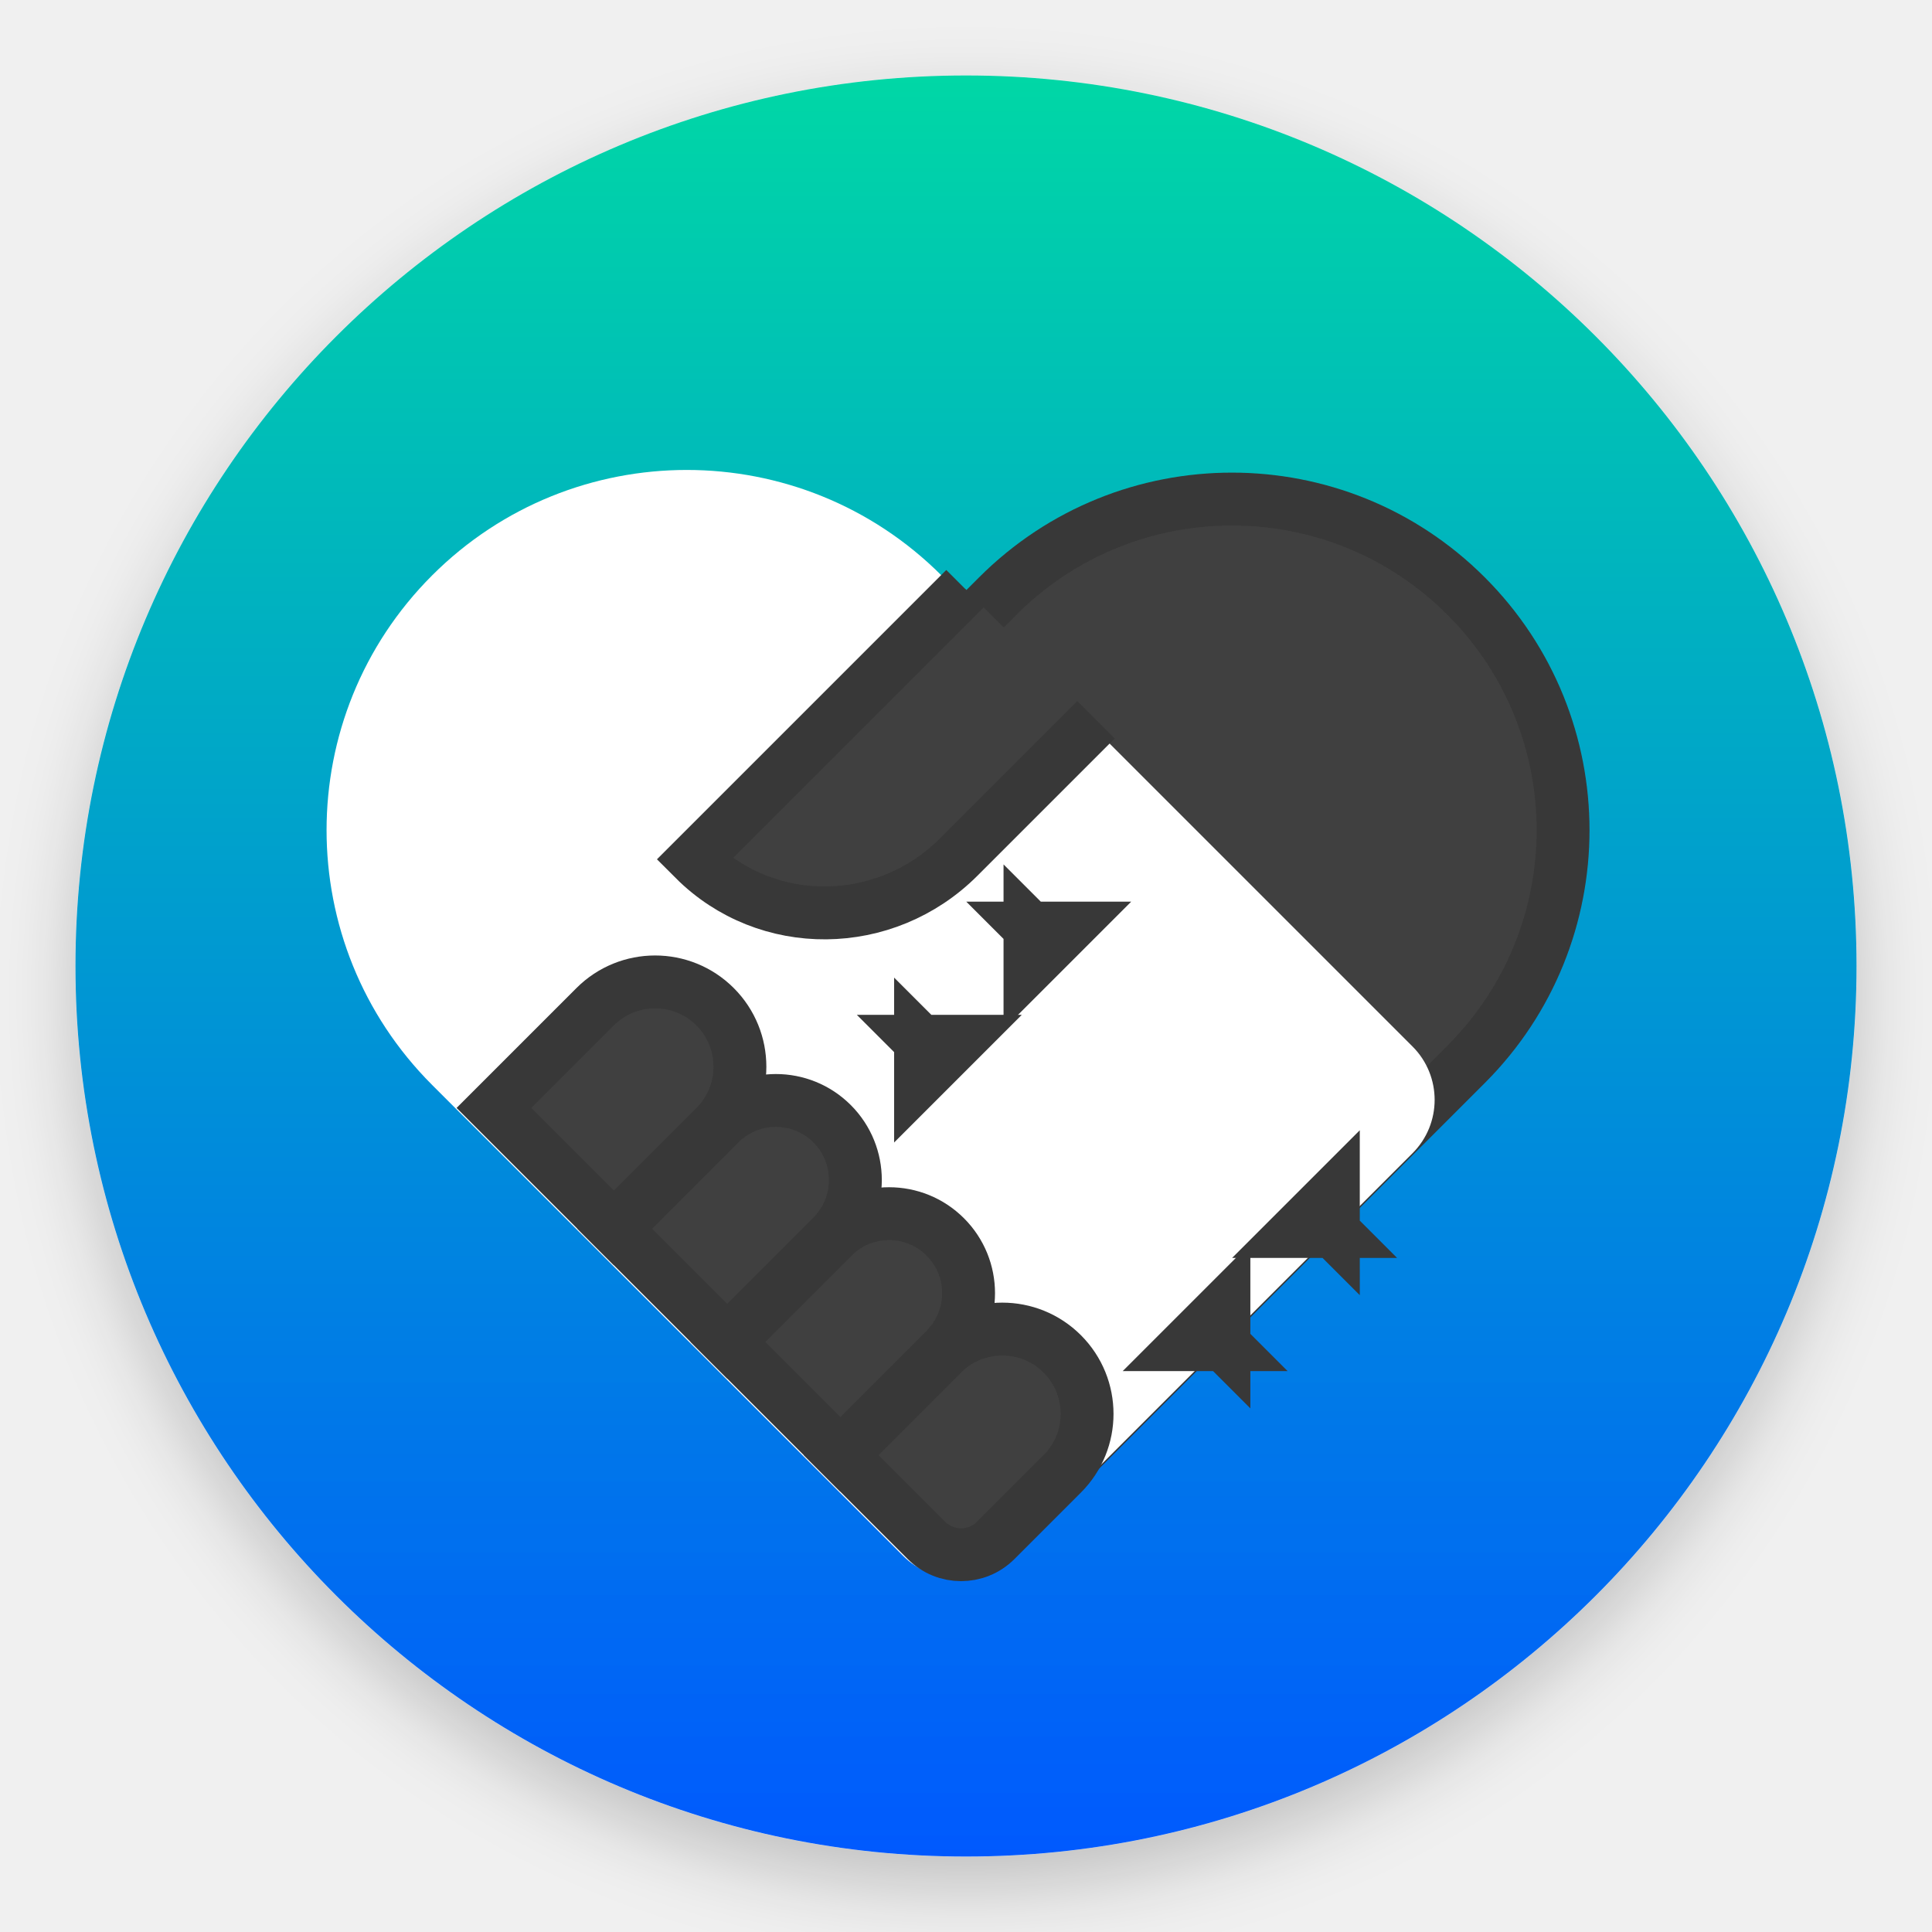
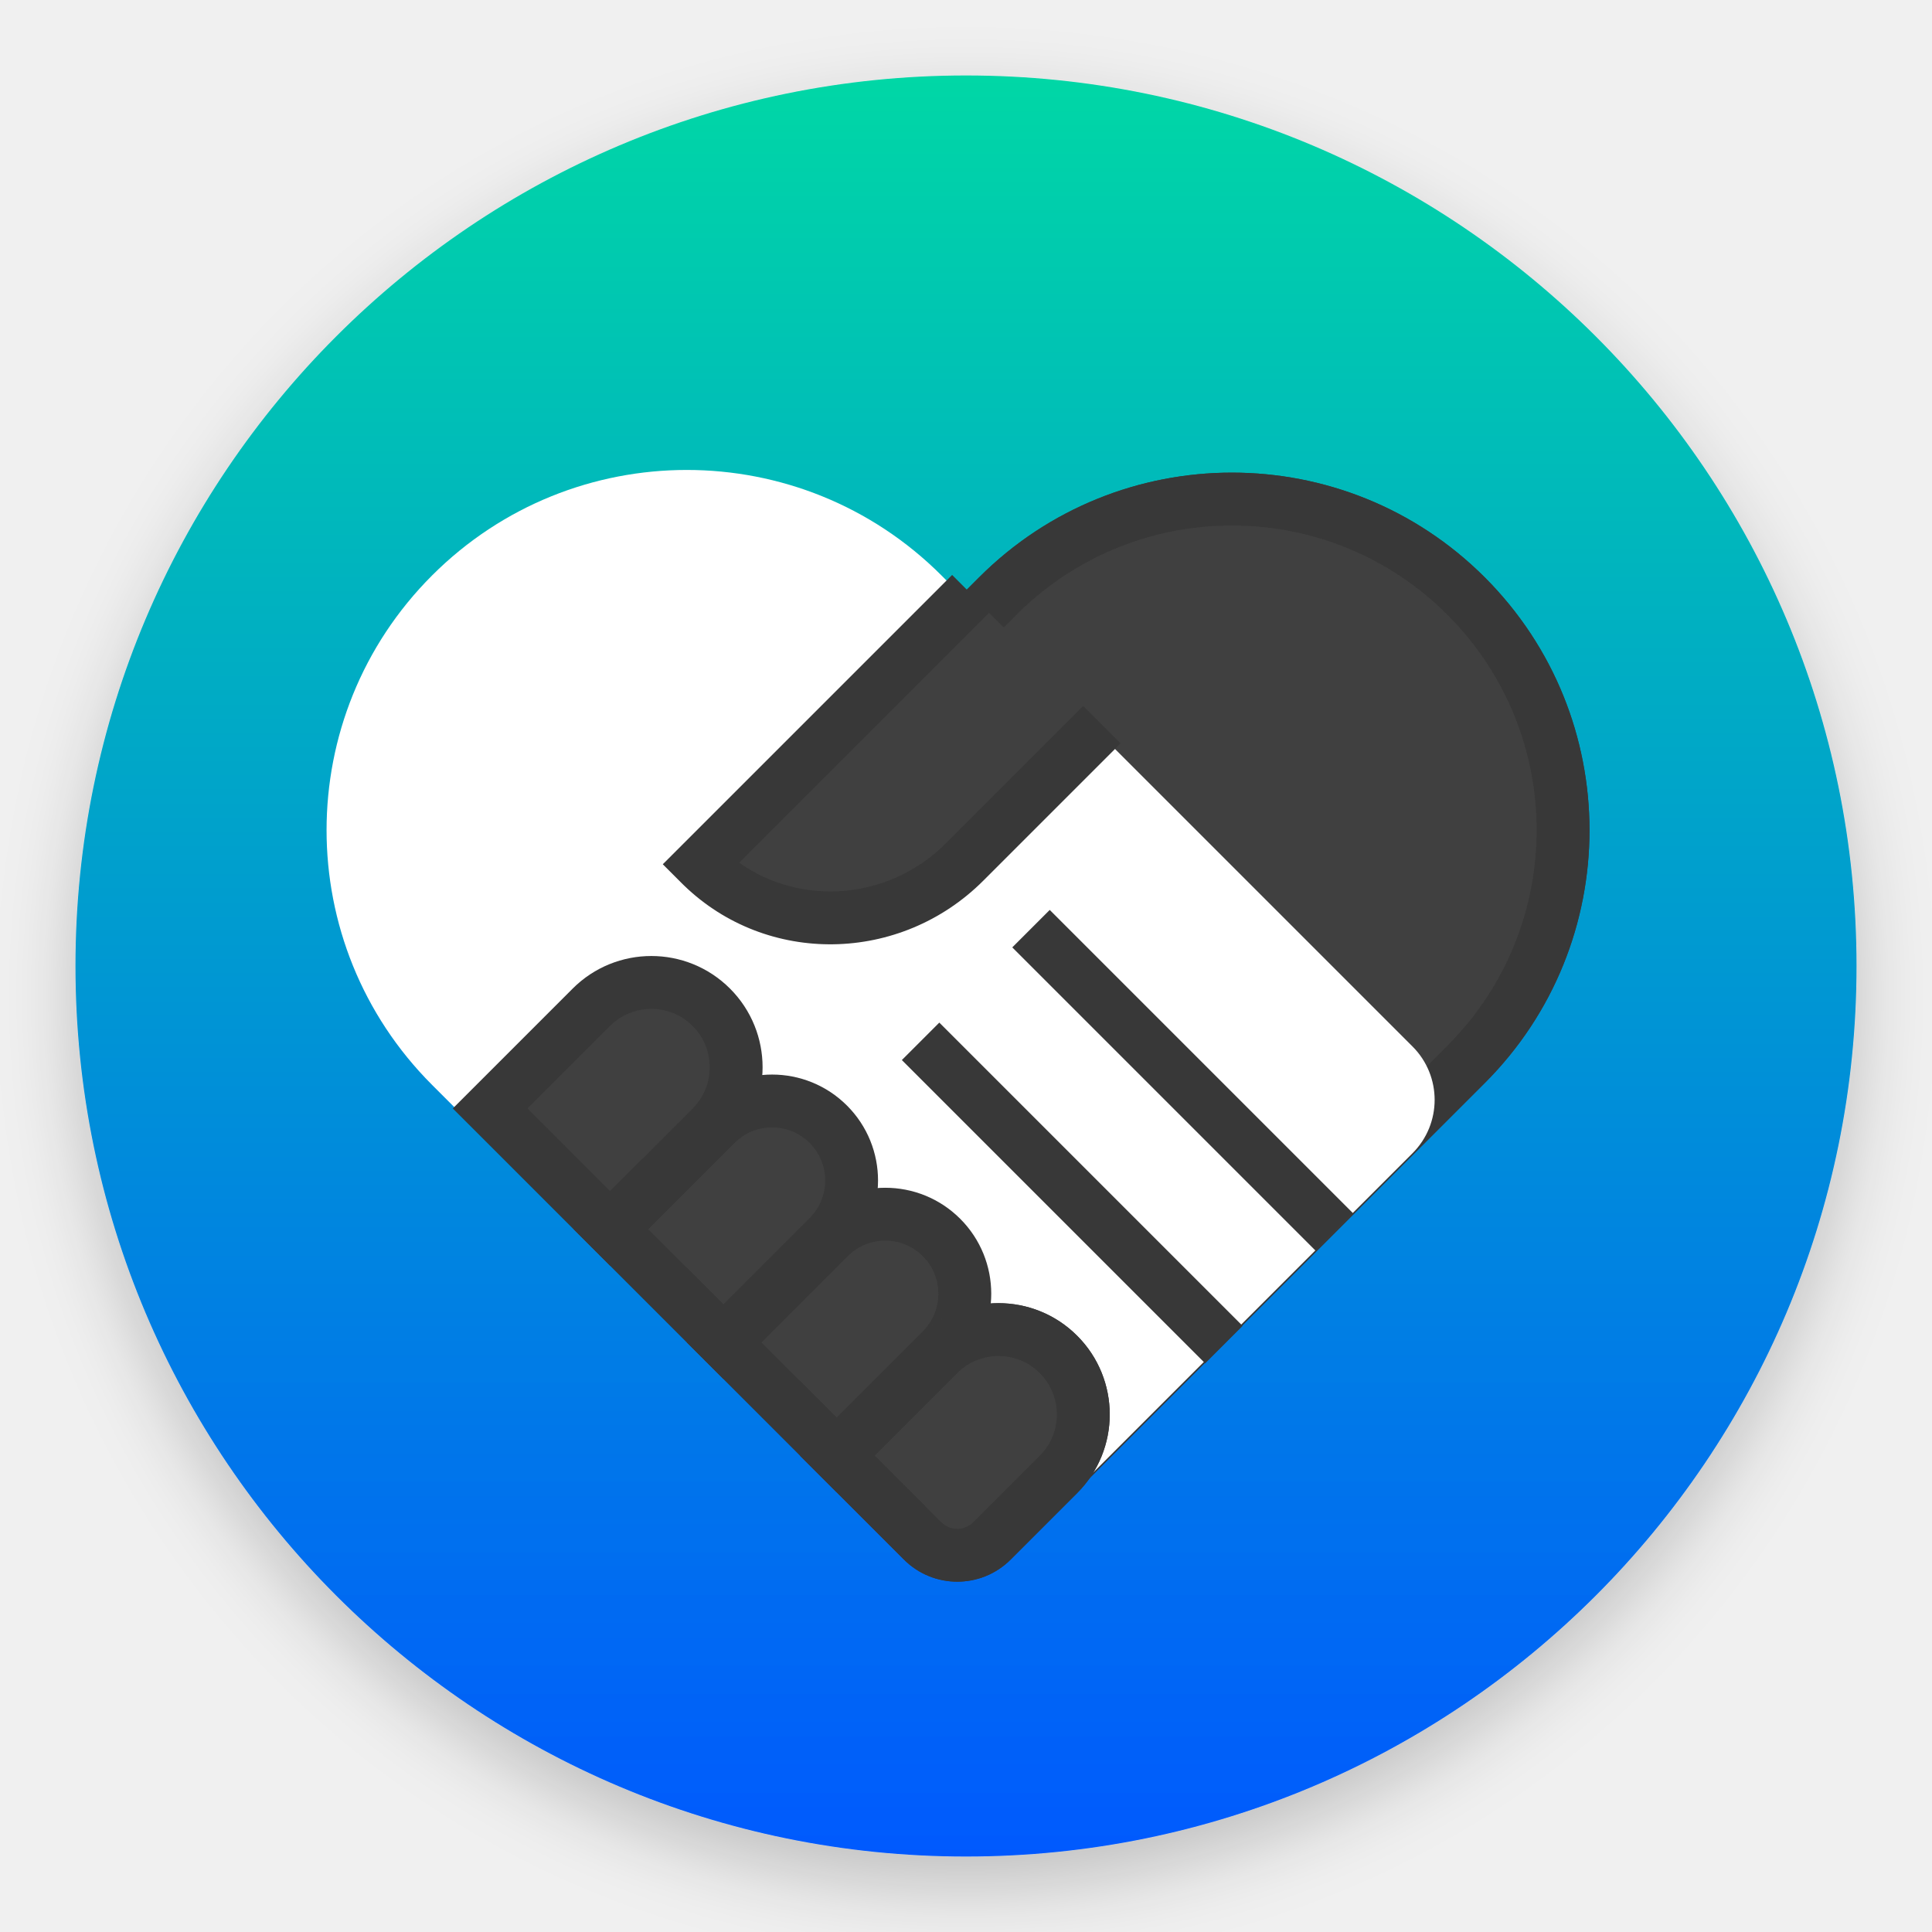
<svg xmlns="http://www.w3.org/2000/svg" width="512" height="512" viewBox="0 0 512 512">
  <defs>
    <filter id="dde-introduction-a" width="122.9%" height="122.9%" x="-11.4%" y="-11.4%" filterUnits="objectBoundingBox">
      <feOffset dy="8" in="SourceAlpha" result="shadowOffsetOuter1" />
      <feGaussianBlur in="shadowOffsetOuter1" result="shadowBlurOuter1" stdDeviation="10" />
-       <feComposite in="shadowBlurOuter1" in2="SourceAlpha" operator="out" result="shadowBlurOuter1" />
      <feColorMatrix in="shadowBlurOuter1" result="shadowMatrixOuter1" values="0 0 0 0 0   0 0 0 0 0   0 0 0 0 0  0 0 0 0.2 0" />
      <feMerge>
        <feMergeNode in="shadowMatrixOuter1" />
        <feMergeNode in="SourceGraphic" />
      </feMerge>
    </filter>
    <linearGradient id="dde-introduction-b" x1="42.153%" x2="42.153%" y1="0%" y2="100%">
      <stop offset="0%" stop-color="#00D8A5" />
      <stop offset="100%" stop-color="#0058FF" />
    </linearGradient>
  </defs>
  <g fill="none" fill-rule="evenodd" filter="url(#dde-introduction-a)" transform="translate(20 20)">
    <circle cx="236" cy="236" r="236" fill="url(#dde-introduction-b)" />
    <g transform="translate(27 65)">
-       <path fill="#404040" stroke="#373737" stroke-width="14" d="M155.483,310.243 L318.002,310.243 C325.182,310.243 331.002,304.422 331.002,297.243 L331.002,120.002 C331.002,71.534 291.711,32.243 243.243,32.243 C194.774,32.243 155.483,71.534 155.483,120.002 L155.483,310.243 Z" transform="rotate(45 243.243 171.243)" />
+       <path fill="#404040" d="M243.243,25.243 C295.577,25.243 338.002,67.668 338.002,120.002 L338.002,297.243 C338.002,308.288 329.048,317.243 318.002,317.243 L148.483,317.243 L148.483,317.243 L148.483,120.002 C148.483,67.668 190.908,25.243 243.243,25.243 Z" transform="rotate(45 243.243 171.243)" />
+       <path fill="#373737" fill-rule="nonzero" d="M243.243,25.243 C295.577,25.243 338.002,67.668 338.002,120.002 L338.002,297.243 C338.002,308.288 329.048,317.243 318.002,317.243 L148.483,317.243 L148.483,120.002 C148.483,67.668 190.908,25.243 243.243,25.243 Z M243.243,39.243 C199.086,39.243 163.207,74.681 162.494,118.667 L162.483,120.002 L162.483,303.243 L318.002,303.243 C321.241,303.243 323.88,300.677 323.998,297.468 L324.002,297.243 L324.002,120.002 C324.002,75.4 287.845,39.243 243.243,39.243 Z" transform="rotate(45 243.243 171.243)" />
      <path fill="#FFF" d="M120.201,75.278 L296.739,75.278 C307.785,75.278 316.739,84.232 316.739,95.278 L316.739,246.201 C316.739,257.246 307.785,266.201 296.739,266.201 L120.201,266.201 C67.479,266.201 24.739,223.461 24.739,170.739 C24.739,118.017 67.479,75.278 120.201,75.278 Z" transform="rotate(45 170.74 170.74)" />
-       <path fill="#606060" stroke="#373737" stroke-width="14" d="M315.989,201.134 L322.989,201.134 L315.989,194.134 L315.989,201.134 Z M315.989,201.172 L315.989,208.172 L322.989,201.172 L315.989,201.172 Z M216.316,201.172 L209.316,201.172 L216.316,208.172 L216.316,201.172 Z M216.316,201.134 L216.316,194.134 L209.316,201.134 L216.316,201.134 Z" transform="rotate(45 266.153 201.153)" />
-       <path fill="#606060" stroke="#373737" stroke-width="14" d="M286.989,231.134 L293.989,231.134 L286.989,224.134 L286.989,231.134 Z M286.989,231.172 L286.989,238.172 L293.989,231.172 L286.989,231.172 Z M187.316,231.172 L180.316,231.172 L187.316,238.172 L187.316,231.172 Z M187.316,231.134 L187.316,224.134 L180.316,231.134 L187.316,231.134 Z" transform="rotate(45 237.153 231.153)" />
-       <path fill="#404040" stroke="#373737" stroke-width="14" d="M98.671,233.354 L143.633,233.354 L143.633,195.431 C143.633,183.015 133.568,172.95 121.152,172.95 C108.736,172.95 98.671,183.015 98.671,195.431 L98.671,233.354 Z" transform="rotate(45 121.152 203.152)" />
-       <path fill="#404040" stroke="#373737" stroke-width="14" d="M131.082,264.361 L173.236,264.361 L173.236,225.034 C173.236,213.394 163.8,203.957 152.159,203.957 C140.519,203.957 131.082,213.394 131.082,225.034 L131.082,264.361 Z" transform="rotate(45 152.16 234.16)" />
-       <path fill="#404040" stroke="#373737" stroke-width="14" d="M161.082,294.361 L203.236,294.361 L203.236,255.034 C203.236,243.394 193.8,233.957 182.159,233.957 C170.519,233.957 161.082,243.394 161.082,255.034 L161.082,294.361 Z" transform="rotate(45 182.16 264.16)" />
-       <path fill="#404040" stroke="#373737" stroke-width="14" d="M190.671,325.354 L222.633,325.354 C229.812,325.354 235.633,319.533 235.633,312.354 L235.633,287.431 C235.633,275.015 225.568,264.95 213.152,264.95 C200.736,264.95 190.671,275.015 190.671,287.431 L190.671,325.354 Z" transform="rotate(45 213.152 295.152)" />
-       <path fill="#404040" stroke="#373737" stroke-width="14" d="M214.8,73.517 L214.8,124.947 C214.8,152.562 192.802,174.949 165.666,174.949 L165.666,73.517 L165.666,73.517" transform="rotate(45 190.233 124.233)" />
+       <polygon fill="#373737" points="209.58 194.275 323.253 194.275 323.253 208.313 209.58 208.313" transform="rotate(45 266.416 201.294)" />
+       <polygon fill="#373737" points="180.316 224.134 293.989 224.134 293.989 238.172 180.316 238.172" transform="rotate(45 237.153 231.153)" />
+       <path fill="#404040" stroke="#373737" stroke-width="14" d="M120.152,173.091 C126.36,173.091 131.98,175.607 136.048,179.675 C140.116,183.744 142.633,189.364 142.633,195.572 L142.633,195.572 L142.633,233.495 L97.671,233.495 L97.671,195.572 C97.671,189.364 100.187,183.744 104.255,179.675 C108.324,175.607 113.944,173.091 120.152,173.091 Z" transform="rotate(45 120.152 203.293)" />
+       <path fill="#404040" stroke="#373737" stroke-width="14" d="M151.159,204.098 C156.979,204.098 162.249,206.457 166.063,210.271 C169.877,214.086 172.236,219.355 172.236,225.175 L172.236,225.175 L172.236,264.502 L130.082,264.502 L130.082,225.175 C130.082,219.355 132.441,214.086 136.255,210.271 C140.07,206.457 145.339,204.098 151.159,204.098 Z" transform="rotate(45 151.16 234.3)" />
+       <path fill="#404040" stroke="#373737" stroke-width="14" d="M181.159,234.098 C186.979,234.098 192.249,236.457 196.063,240.271 C199.877,244.086 202.236,249.355 202.236,255.175 L202.236,255.175 L202.236,294.502 L160.082,294.502 L160.082,255.175 C160.082,249.355 162.441,244.086 166.255,240.271 C170.07,236.457 175.339,234.098 181.159,234.098 Z" transform="rotate(45 181.16 264.3)" />
+       <path fill="#404040" d="M212.152,258.091 C228.434,258.091 241.633,271.29 241.633,287.572 L241.633,312.495 C241.633,323.54 232.678,332.495 221.633,332.495 L182.671,332.495 L182.671,332.495 L182.671,287.572 C182.671,271.29 195.87,258.091 212.152,258.091 Z" transform="rotate(45 212.152 295.293)" />
+       <path fill="#373737" fill-rule="nonzero" d="M212.152,258.091 C228.434,258.091 241.633,271.29 241.633,287.572 L241.633,312.495 C241.633,323.54 232.678,332.495 221.633,332.495 L182.671,332.495 L182.671,287.572 C182.671,271.29 195.87,258.091 212.152,258.091 Z M212.152,272.091 C203.708,272.091 196.842,278.852 196.674,287.256 L196.671,287.572 L196.671,318.494 L221.633,318.495 C224.871,318.495 227.51,315.929 227.628,312.72 L227.633,312.495 L227.633,287.572 C227.633,279.022 220.702,272.091 212.152,272.091 Z" transform="rotate(45 212.152 295.293)" />
+       <path fill="#404040" d="M214.8,73.517 L214.8,124.947 C214.8,152.562 192.802,174.949 165.666,174.949 L165.666,73.517 L165.666,73.517" transform="rotate(45 190.233 124.233)" />
+       <path fill="#373737" fill-rule="nonzero" d="M171.738,73.807 L171.737,167.646 L172.231,167.56 C191.687,163.995 206.536,146.791 206.867,125.949 L206.873,125.237 L206.873,73.807 L220.873,73.807 L220.873,125.237 C220.873,156.377 196.268,181.727 165.667,182.231 L164.738,182.239 L157.738,182.239 L157.738,73.807 L171.738,73.807 Z" transform="rotate(45 189.305 128.023)" />
    </g>
  </g>
</svg>
